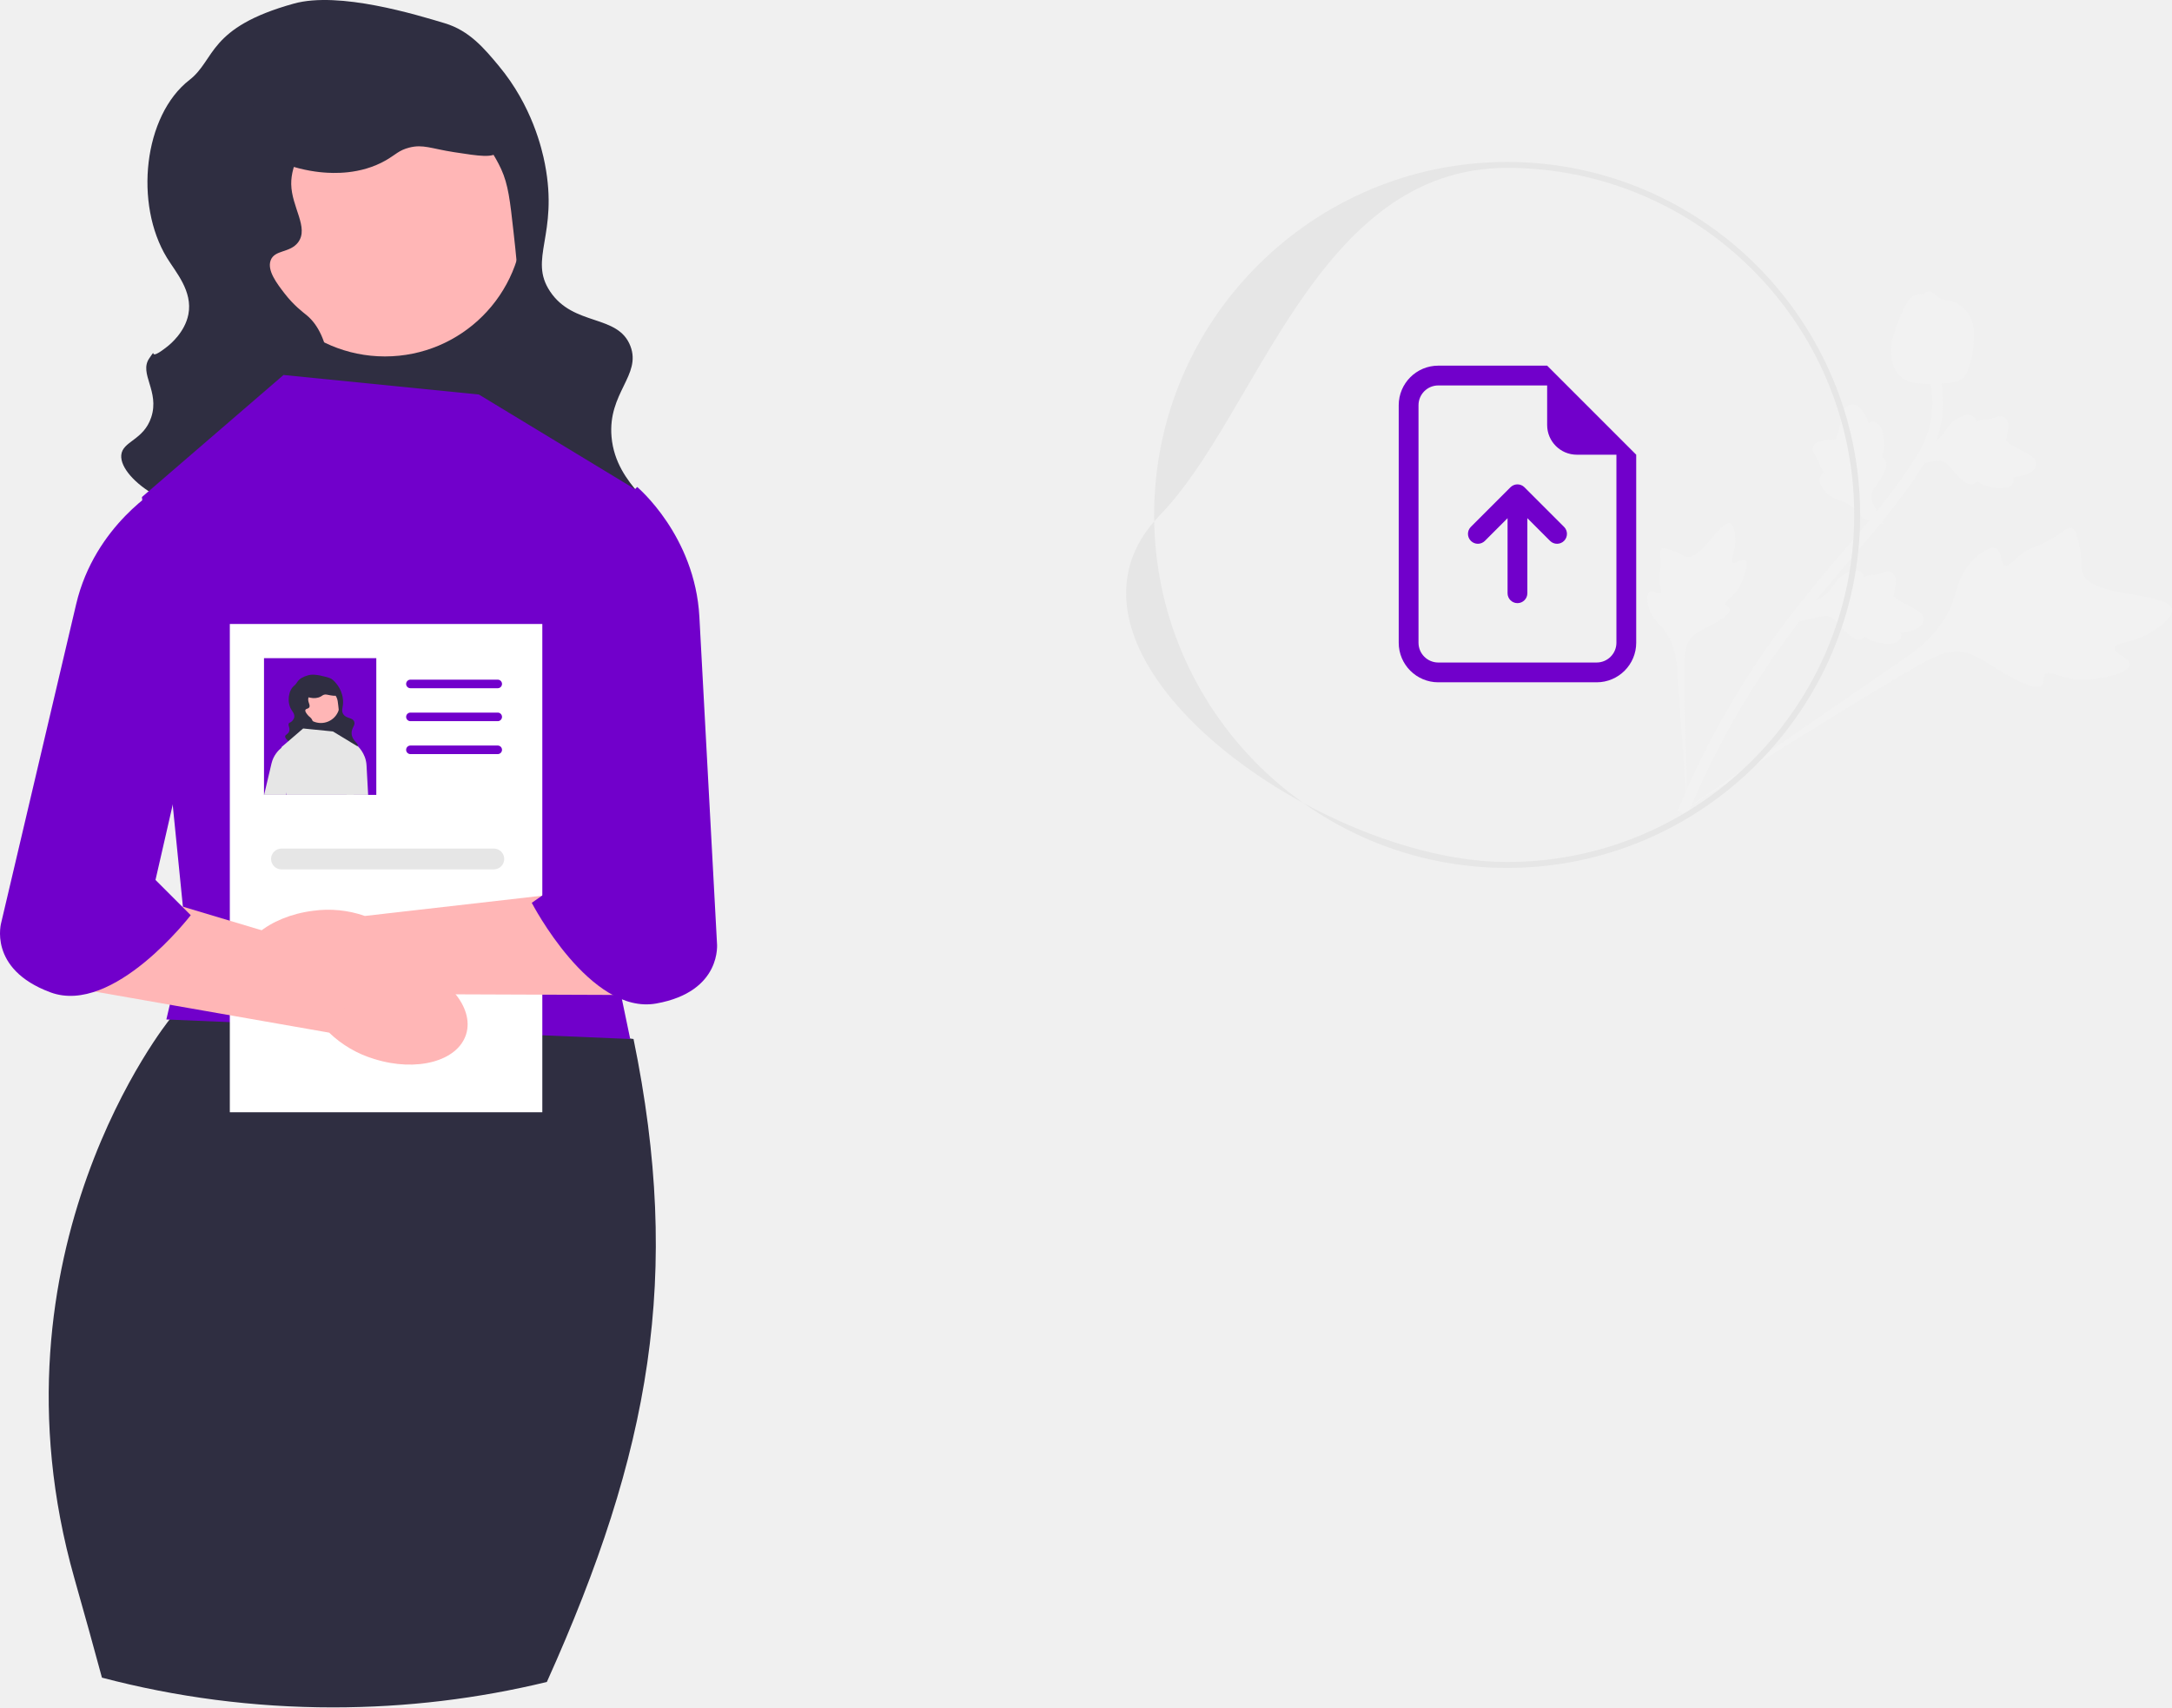
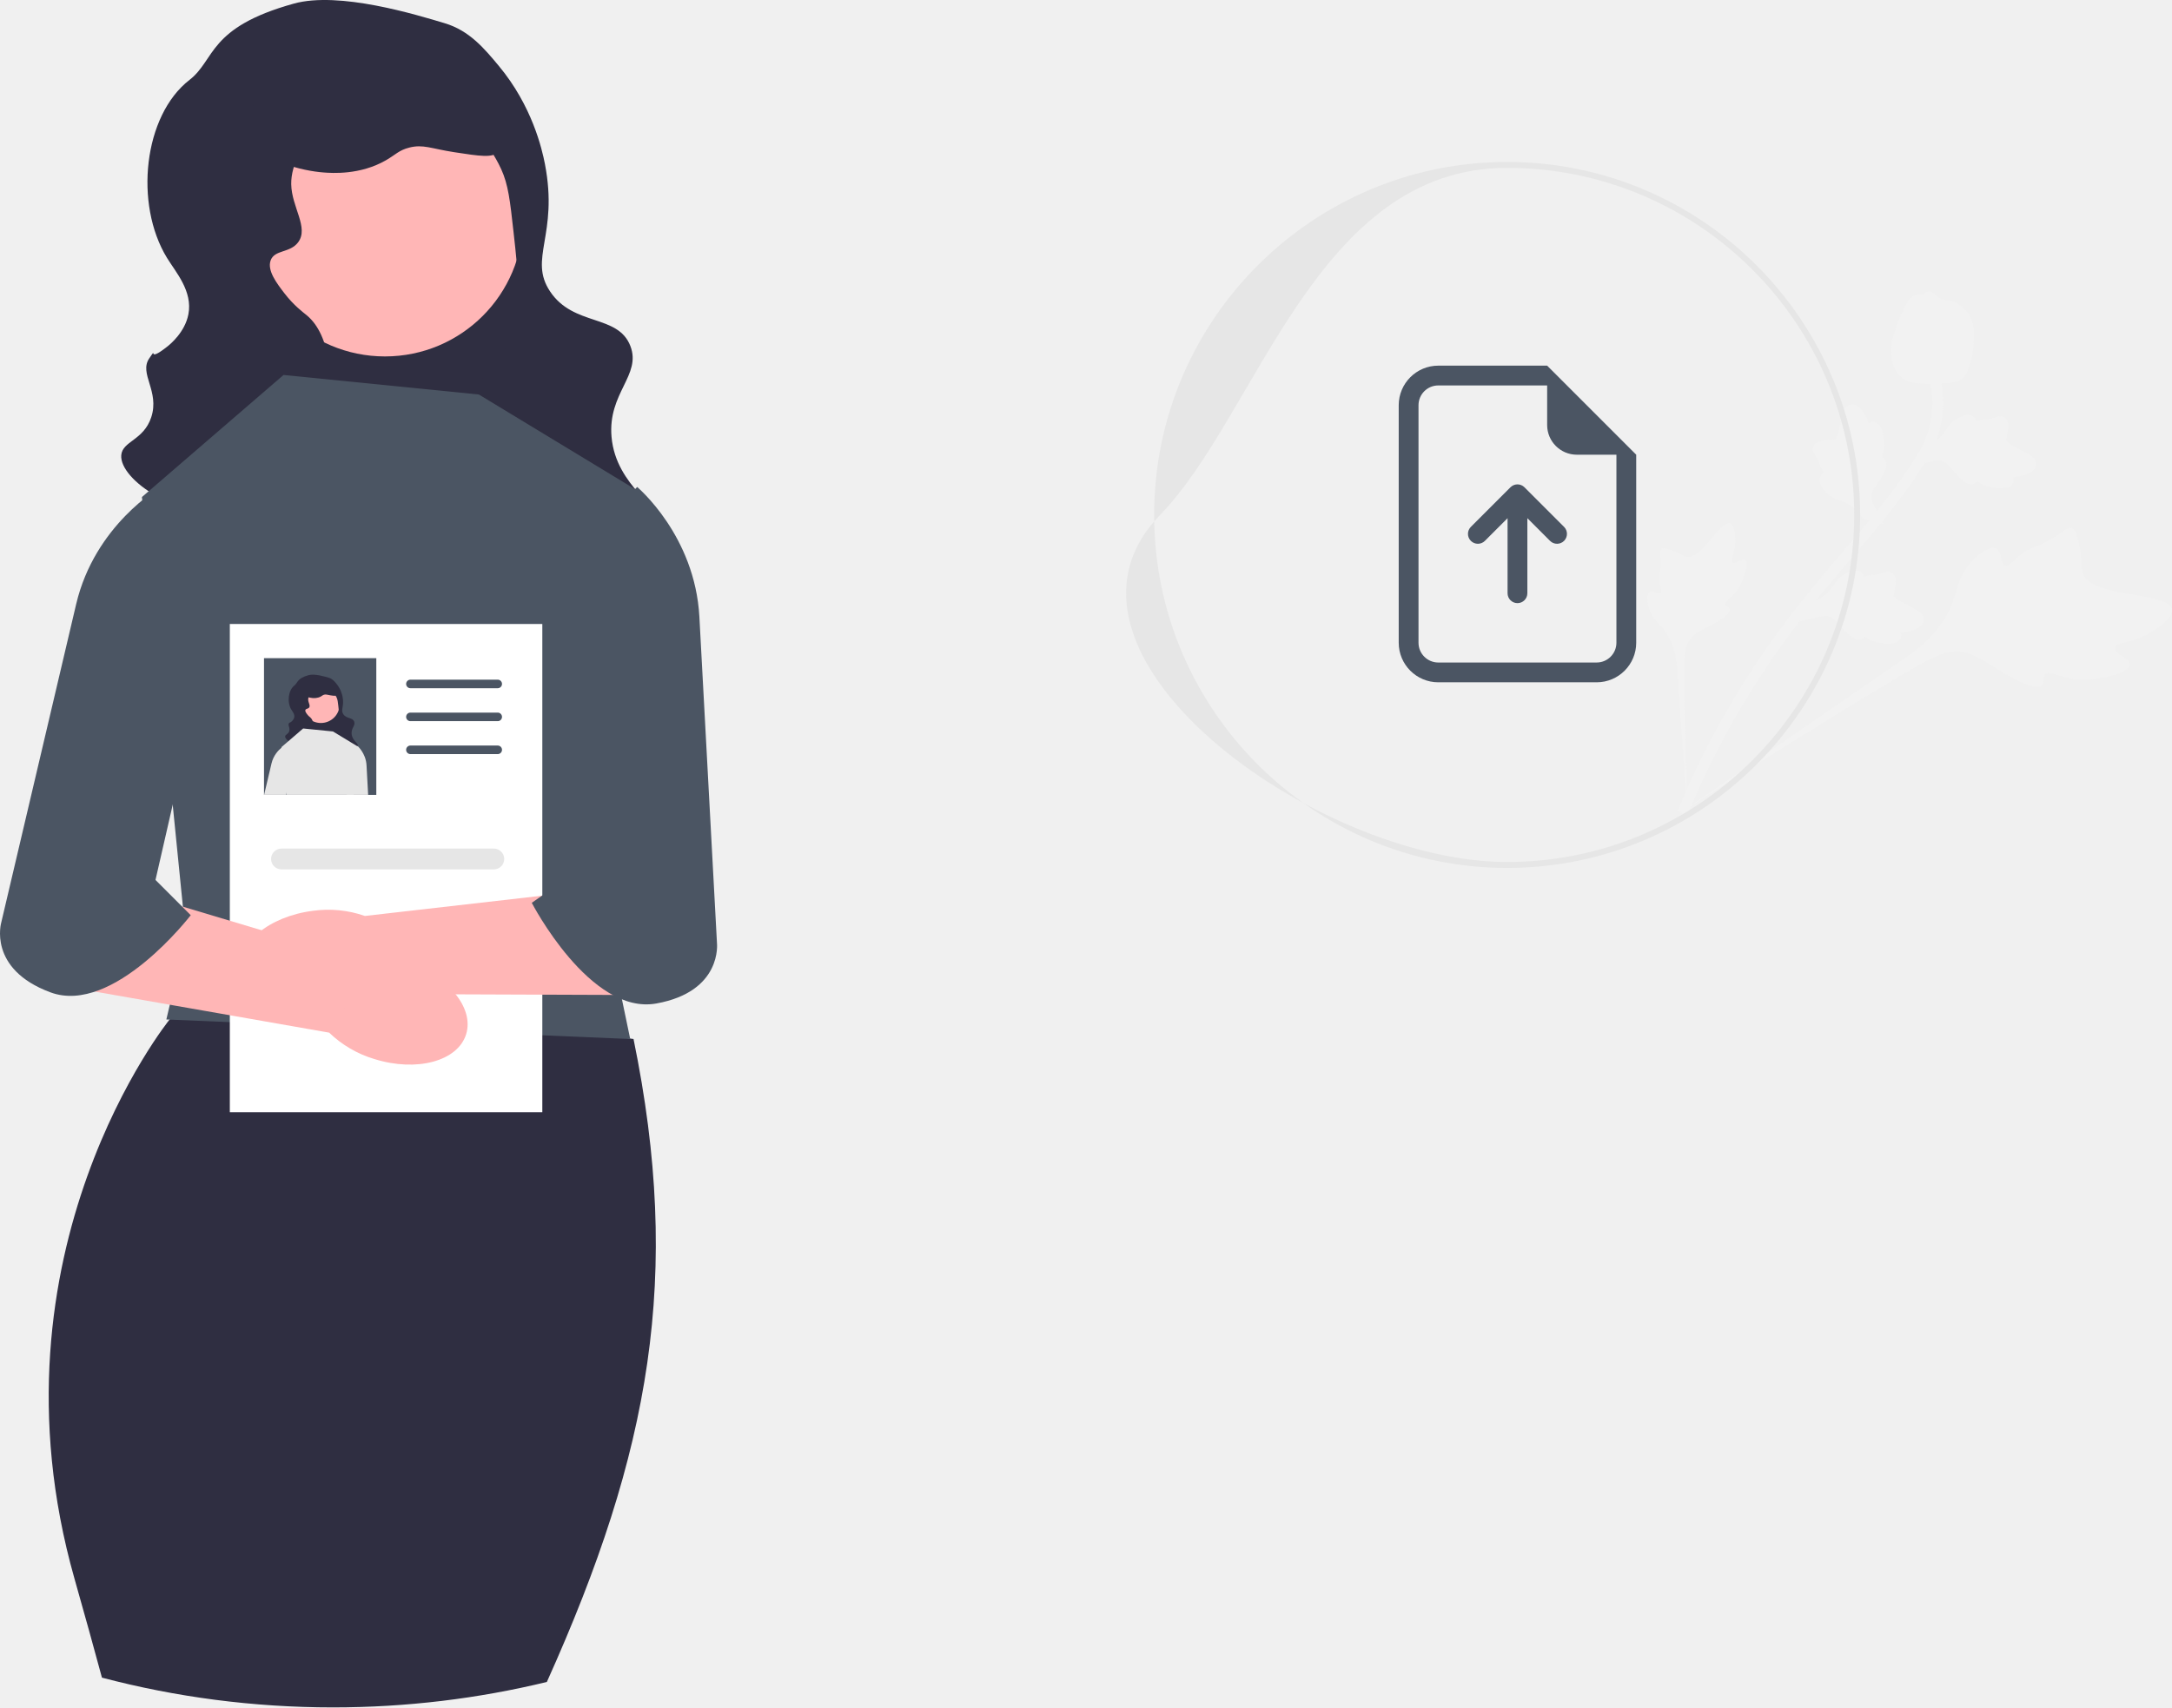
<svg xmlns="http://www.w3.org/2000/svg" width="732.198" height="575.594" viewBox="0 0 732.198 575.594">
  <g>
    <rect x="88.319" y="73.528" width="95.624" height="90.678" transform="translate(-12.96953 16.73948) rotate(-6.71736)" fill="#2f2e41" />
    <circle cx="129.773" cy="73.535" r="46.624" fill="#ffb6b6" />
    <path d="M99.033,1.22h0c-29.055,8.066-26.349,18.897-35.152,25.721-15.51,12.024-18.676,41.842-7.602,59.968,2.959,4.843,8.748,11.243,7.226,19.07-1.169,6.008-6.101,10.052-7.03,10.788-7.603,6.029-2.957-.625-6.164,4.046-3.54,5.156,3.574,11.013,.677,19.841-2.569,7.827-9.739,8.036-10.112,12.812-.641,8.223,19.481,22.235,38.722,18.68,17.131-3.165,28.237-19.271,30.913-33.522,1.793-9.547,1.168-25.531-7.132-32.362-1.164-.958-4.306-3.24-7.514-7.415-2.538-3.304-5.879-7.654-4.625-11.076,1.336-3.646,6.488-2.416,9.246-6.069,3.74-4.954-2.212-11.878-2.314-19.648-.172-13.157,16.403-30.959,36.211-30.826,22.471,.15,33.431,23.276,34.581,25.808,2.384,5.249,2.971,10.531,4.144,21.093,1.684,15.158,2.74,24.658-.862,34.963-5.181,14.822-14.063,14.332-15.311,25.044-1.946,16.702,18.132,30.88,20.424,32.456,16.986,11.684,40.719,13.003,43.921,6.447,2.886-5.907-13.629-12.623-15.126-29.76-1.297-14.851,10.147-20.773,6.353-30.63-4.177-10.85-19.132-6.501-27.067-18.393-7.407-11.1,2.908-18.957-1.739-42.957-.983-5.077-4.323-19.587-15.511-33.035-4.929-5.924-9.942-11.95-18.302-14.445-9.359-2.794-35.486-10.867-50.855-6.601l-0,0Z" fill="#2f2e41" />
    <path d="M84.207,44.469c2.395,9.998,18.206,13.173,24.852,13.674,2.815,.212,12.326,.928,21.093-4.144,3.24-1.875,4.327-3.353,7.801-4.239,4.703-1.199,7.324,.335,15.122,1.539,8.671,1.339,13.006,2.009,14.929-.098,3.143-3.444-.714-13.045-5.589-19.263-9.014-11.497-23.296-13.703-29.957-14.733-7.61-1.176-23.053-3.562-35.829,5.88-1.708,1.262-14.856,11.226-12.422,21.384h0Z" fill="#2f2e41" />
  </g>
  <g>
    <path d="M717.9,224.129c.216-2.364-5.309-3.663-5.003-5.728,.305-2.058,5.896-1.484,11.915-5.06,1.085-.645,7.925-4.709,7.351-7.905-1.088-6.059-27.856-3.672-30.227-12.506-.52-1.939,.079-4.624-1.337-10.712-.563-2.422-1.05-3.684-2.1-4.105-1.49-.598-2.812,1.019-6.568,3.361-5.633,3.512-6.616,2.343-10.674,5.461-3.012,2.315-4.053,4.175-5.327,3.762-1.804-.585-.885-4.687-2.941-5.747-2.097-1.082-5.876,1.734-8.211,4.201-4.381,4.629-4.945,9.366-6.473,13.672-1.66,4.679-5.235,11.035-13.862,17.453l-78.639,54.194c16.539-10.829,62.76-39.876,80.739-50.088,5.19-2.948,10.635-5.808,16.459-4.278,5.607,1.473,10.891,6.838,19.897,10.54,1.052,.432,3.995,1.598,5.366,.363,1.133-1.022,.159-2.754,1.203-3.723,1.4-1.3,4.288,.761,9.089,1.566,3.385,.567,6,.221,8.249-.077,.678-.09,10.807-1.494,11.094-4.64l-0-0-0,0Z" fill="#f2f2f2" />
    <path d="M588.305,188.847c-1.098-.788-3.329,1.549-4.255,.803-.922-.743,.973-3.322,.954-7.308-.003-.719-.024-5.249-1.759-5.889-3.288-1.214-9.839,12.612-14.86,11.227-1.102-.304-2.247-1.373-5.643-2.435-1.351-.422-2.111-.547-2.621-.154-.723,.559-.311,1.674-.246,4.194,.099,3.778-.759,3.923-.399,6.814,.267,2.146,.88,3.194,.309,3.7-.807,.717-2.556-.918-3.669-.215-1.136,.717-.844,3.384-.307,5.242,1.008,3.486,3.17,5.13,4.843,7.122,1.817,2.165,3.906,5.753,4.566,11.839l3.909,54.233c-.543-11.242-1.463-42.308-1.288-54.079,.051-3.398,.218-6.896,2.65-9.313,2.341-2.327,6.499-3.372,10.914-6.724,.516-.392,1.937-1.5,1.726-2.529-.174-.851-1.306-.873-1.48-1.665-.234-1.062,1.611-1.885,3.391-4.009,1.255-1.498,1.84-2.881,2.343-4.071,.152-.359,2.385-5.735,.923-6.784l-0,0-0,0Z" fill="#f2f2f2" />
    <path d="M606.598,209.551l3.6-6.365,.624-.228c2.888-1.055,5.057-2.557,6.45-4.464,.222-.303,.427-.618,.637-.938,.832-1.269,1.865-2.847,3.949-4.051,1.164-.669,4.08-2.059,5.759-.411,.456,.438,.671,.949,.765,1.433,.092-.037,.185-.074,.286-.114,1.235-.471,1.978-.518,2.693-.564,.55-.035,1.117-.071,2.176-.362,.465-.127,.848-.257,1.172-.365,.979-.327,2.202-.676,3.315,.15,1.159,.925,1.069,2.372,1.01,3.33-.104,1.709-.378,2.797-.56,3.519-.067,.263-.141,.56-.146,.665-.025,.848,3.503,2.591,4.827,3.254,2.981,1.481,5.56,2.762,5.294,5.126-.189,1.691-1.841,2.913-5.048,3.724-.999,.252-1.921,.326-2.702,.341,.238,.554,.336,1.209,.052,1.922h0c-.674,1.686-2.936,2.229-6.724,1.619-.942-.149-2.208-.354-3.671-1.071-.689-.338-1.259-.712-1.741-1.039-.207,.266-.485,.515-.872,.699-1.136,.543-2.459,.235-3.915-.974-1.619-1.306-2.773-2.63-3.792-3.796-.891-1.017-1.66-1.89-2.417-2.364-1.417-.861-3.225-.536-5.442-.022l-5.58,1.346-0-0,0-0Z" fill="#f2f2f2" />
    <path d="M635.022,176.708l-7.07-1.868-.379-.546c-1.753-2.526-3.756-4.243-5.954-5.107-.349-.137-.706-.257-1.069-.379-1.439-.483-3.227-1.082-4.92-2.792-.943-.956-3.027-3.424-1.859-5.467,.308-.552,.748-.89,1.192-1.104-.06-.08-.118-.161-.182-.248-.769-1.075-1.003-1.781-1.228-2.462-.174-.523-.352-1.062-.902-2.013-.241-.417-.464-.756-.65-1.041-.564-.864-1.213-1.959-.695-3.245,.601-1.355,2.023-1.636,2.965-1.822,1.68-.333,2.802-.344,3.546-.351,.272-.002,.578-.005,.681-.028,.827-.191,1.617-4.045,1.923-5.494,.676-3.259,1.262-6.078,3.615-6.421,1.684-.247,3.284,1.042,4.882,3.939,.497,.902,.802,1.775,1.015,2.527,.475-.371,1.084-.632,1.846-.538h0c1.802,.225,2.901,2.274,3.272,6.094,.095,.949,.217,2.226-.105,3.823-.152,.752-.369,1.398-.563,1.948,.31,.133,.621,.339,.897,.666,.813,.961,.851,2.319,.051,4.034-.852,1.898-1.841,3.349-2.71,4.631-.758,1.119-1.407,2.085-1.674,2.938-.473,1.589,.3,3.255,1.359,5.269l2.718,5.056-0-0-0,0Z" fill="#f2f2f2" />
    <path d="M644.513,157.148l3.6-6.365,.624-.228c2.888-1.055,5.057-2.557,6.45-4.464,.222-.303,.427-.618,.637-.938,.832-1.269,1.865-2.847,3.949-4.051,1.164-.669,4.08-2.059,5.759-.411,.456,.438,.671,.949,.765,1.433,.092-.037,.185-.074,.286-.114,1.235-.471,1.978-.518,2.693-.564,.55-.035,1.117-.071,2.176-.362,.465-.127,.848-.257,1.172-.365,.979-.327,2.202-.676,3.315,.15,1.159,.925,1.069,2.372,1.01,3.33-.104,1.709-.378,2.797-.56,3.519-.067,.263-.141,.56-.146,.665-.025,.848,3.503,2.591,4.827,3.254,2.981,1.481,5.56,2.762,5.294,5.126-.189,1.691-1.841,2.913-5.048,3.724-.999,.252-1.921,.326-2.702,.341,.238,.554,.336,1.209,.052,1.922h0c-.674,1.686-2.936,2.229-6.724,1.619-.942-.149-2.208-.354-3.671-1.071-.689-.338-1.259-.712-1.741-1.039-.207,.266-.485,.515-.872,.699-1.136,.543-2.459,.235-3.915-.974-1.619-1.306-2.773-2.63-3.792-3.796-.891-1.017-1.66-1.89-2.417-2.364-1.417-.861-3.225-.536-5.442-.022l-5.58,1.346-0-0,0-0Z" fill="#f2f2f2" />
    <path d="M567.846,275.798l-.674-1.666,.732-1.64-.732,1.64-1.558-.876c.074-.15,.218-.514,.448-1.08,1.261-3.099,5.094-12.531,12.586-26.333,5.23-9.635,11.134-19.158,17.552-28.31,6.428-9.166,11.825-15.721,16.162-20.991,3.272-3.974,6.455-7.709,9.558-11.346,8.287-9.718,16.114-18.899,23.34-30.104,1.614-2.501,4.972-7.707,5.903-15.16,.539-4.322,.187-8.762-1.052-13.192l3.464-.968c1.364,4.894,1.752,9.809,1.153,14.608-1.032,8.263-4.69,13.936-6.448,16.662-7.354,11.403-15.257,20.671-23.625,30.482-3.09,3.624-6.261,7.342-9.519,11.3-4.297,5.22-9.646,11.719-15.992,20.767-6.343,9.042-12.174,18.449-17.339,27.961-7.396,13.629-11.172,22.921-12.412,25.973-.663,1.629-.802,1.971-1.546,2.269v-0Z" fill="#f2f2f2" />
    <path d="M641.423,127.505c-.119-.086-.238-.177-.354-.274-2.382-1.927-3.604-5.072-3.634-9.347-.011-2.009,.582-3.863,1.763-7.561,.181-.571,1.133-3.442,3.01-6.983,1.226-2.314,1.898-3.166,2.877-3.64,1.087-.53,2.271-.592,3.407-.389,.165-.305,.402-.571,.735-.776,1.374-.855,2.578,.259,3.236,.852,.328,.307,.736,.692,1.24,1.019,.791,.516,1.367,.586,2.236,.695,.832,.104,1.867,.233,3.128,.804,2.493,1.115,3.864,3.043,4.317,3.678,2.39,3.327,2.171,6.898,1.917,11.033-.053,.828-.321,3.787-1.562,7.212-.895,2.471-1.636,3.321-2.302,3.87-1.364,1.131-2.786,1.315-6.205,1.518-3.574,.216-5.366,.323-6.738,.184-3.19-.329-5.194-.535-7.07-1.893l-0,0h-0Z" fill="#f2f2f2" />
  </g>
  <path d="M184.348,567.021c-23.12,5.608-47.273,8.573-72.114,8.573-26.907,0-53.014-3.476-77.867-10.028-2.71-10.028-5.786-21.132-9.272-33.414-31.282-110.281,32.093-188.47,32.093-188.47l15.636-12.337,140.742,18.922c16.38,79.854,5.719,139.109-29.217,216.754l0-0Z" fill="#2f2e41" />
-   <polygon points="161.422 132.995 95.581 126.411 47.847 167.562 62.661 315.704 56.077 343.686 212.449 350.27 204.219 310.766 215.741 165.916 161.422 132.995" fill="#7100CB" />
+   <polygon points="161.422 132.995 95.581 126.411 47.847 167.562 62.661 315.704 56.077 343.686 212.449 350.27 204.219 310.766 215.741 165.916 161.422 132.995" fill="#4b5563" />
  <rect x="77.475" y="210.358" width="105.345" height="164.602" fill="#fff" />
-   <path d="M167.789,232.013h-29.435c-.796,0-1.444-.648-1.444-1.444s.648-1.444,1.444-1.444h29.435c.796,0,1.444,.648,1.444,1.444s-.648,1.444-1.444,1.444Z" fill="#7100CB" />
-   <path d="M167.789,243.118h-29.435c-.796,0-1.444-.648-1.444-1.444s.648-1.444,1.444-1.444h29.435c.796,0,1.444,.648,1.444,1.444s-.648,1.444-1.444,1.444Z" fill="#7100CB" />
-   <path d="M167.789,254.223h-29.435c-.796,0-1.444-.648-1.444-1.444s.648-1.444,1.444-1.444h29.435c.796,0,1.444,.648,1.444,1.444s-.648,1.444-1.444,1.444Z" fill="#7100CB" />
+   <path d="M167.789,232.013h-29.435c-.796,0-1.444-.648-1.444-1.444s.648-1.444,1.444-1.444h29.435c.796,0,1.444,.648,1.444,1.444s-.648,1.444-1.444,1.444Z" fill="#4b5563" />
+   <path d="M167.789,243.118h-29.435c-.796,0-1.444-.648-1.444-1.444s.648-1.444,1.444-1.444h29.435c.796,0,1.444,.648,1.444,1.444s-.648,1.444-1.444,1.444Z" fill="#4b5563" />
+   <path d="M167.789,254.223h-29.435c-.796,0-1.444-.648-1.444-1.444s.648-1.444,1.444-1.444h29.435c.796,0,1.444,.648,1.444,1.444s-.648,1.444-1.444,1.444Z" fill="#4b5563" />
  <path d="M166.467,293.089H94.891c-1.936,0-3.511-1.575-3.511-3.511s1.575-3.511,3.511-3.511h71.577c1.936,0,3.511,1.575,3.511,3.511s-1.575,3.511-3.511,3.511Z" fill="#e6e6e6" />
  <path id="b-148" d="M126.201,357.02c14.241,4.463,28.088,.733,30.927-8.331s-6.404-20.027-20.651-24.49c-5.667-1.861-11.697-2.338-17.585-1.39l-60.58-18.15-38.447,27.505,91.097,15.961c4.296,4.14,9.522,7.19,15.239,8.896Z" fill="#ffb6b6" />
-   <path d="M54.051,164.27s-22.072,12.613-28.378,39.414L.448,310.891s-4.73,15.766,16.554,23.649c21.284,7.883,47.297-26.013,47.297-26.013l-11.88-11.88,22.916-100.056-21.284-32.32v-0Z" fill="#7100CB" />
+   <path d="M54.051,164.27s-22.072,12.613-28.378,39.414L.448,310.891s-4.73,15.766,16.554,23.649c21.284,7.883,47.297-26.013,47.297-26.013l-11.88-11.88,22.916-100.056-21.284-32.32v-0Z" fill="#4b5563" />
  <path id="c-149" d="M109.781,341.175c-14.805,1.883-27.778-4.23-28.974-13.653-1.197-9.422,9.835-18.584,24.646-20.466,5.906-.833,11.926-.239,17.555,1.732l62.831-7.185,32.996,33.852-92.484-.351c-4.959,3.317-10.641,5.399-16.569,6.07Z" fill="#ffb6b6" />
-   <path d="M214.784,164.164s19.503,16.306,20.985,43.8l5.929,109.975s1.876,16.353-20.464,20.36-41.97-33.945-41.97-33.945l13.789-9.599-4.916-102.529,26.649-28.061h0Z" fill="#7100CB" />
-   <rect x="88.997" y="221.881" width="37.859" height="46.089" fill="#7100CB" />
+   <path d="M214.784,164.164s19.503,16.306,20.985,43.8l5.929,109.975s1.876,16.353-20.464,20.36-41.97-33.945-41.97-33.945l13.789-9.599-4.916-102.529,26.649-28.061h0Z" fill="#4b5563" />
+   <rect x="88.997" y="221.881" width="37.859" height="46.089" fill="#4b5563" />
  <path d="M99.104,256.282l-2.601,11.391-.066,.296h-7.407c.889-3.753,1.992-8.395,2.502-10.617,.642-2.699,2.321-4.444,3.391-5.317,.543-.477,.938-.691,.938-.691l3.243,4.938h-0Z" fill="#e6e6e6" />
  <path d="M124.107,267.969h-7.21l-.593-12.362,3.95-4.164,.115-.115s2.979,2.485,3.193,6.683c.115,2.09,.346,6.288,.543,9.958Z" fill="#e6e6e6" />
  <path d="M508.068,292.594c-65.617,0-119-53.383-119-119s53.383-119,119-119,119,53.383,119,119-53.383,119-119,119Zm0-236c-64.514,0-84,83-117,117-44.932,46.294,52.486,117,117,117s117-52.486,117-117-52.486-117-117-117Z" fill="#e6e6e6" />
-   <path d="M514.884,199.993c0,1.842-1.494,3.336-3.336,3.336s-3.336-1.494-3.336-3.336v-25.306l-7.646,7.653c-1.304,1.304-3.419,1.304-4.724,0s-1.304-3.419,0-4.724l13.344-13.344c1.301-1.304,3.413-1.307,4.718-.006l.006,.006,13.344,13.344c1.304,1.304,1.304,3.419,0,4.724s-3.419,1.304-4.724,0l-7.646-7.653v25.306Z" fill="#7100CB" />
-   <path d="M551.58,216.673v-63.383l-30.023-30.023h-36.695c-7.37,0-13.344,5.974-13.344,13.344v80.062c0,7.37,5.974,13.344,13.344,13.344h53.375c7.37,0,13.344-5.974,13.344-13.344Zm-30.023-73.391c0,5.527,4.481,10.008,10.008,10.008h13.344v63.383c0,3.685-2.987,6.672-6.672,6.672h-53.375c-3.685,0-6.672-2.987-6.672-6.672v-80.062c0-3.685,2.987-6.672,6.672-6.672h36.695v13.344Z" fill="#7100CB" />
+   <path d="M514.884,199.993c0,1.842-1.494,3.336-3.336,3.336s-3.336-1.494-3.336-3.336v-25.306l-7.646,7.653c-1.304,1.304-3.419,1.304-4.724,0s-1.304-3.419,0-4.724l13.344-13.344c1.301-1.304,3.413-1.307,4.718-.006l.006,.006,13.344,13.344c1.304,1.304,1.304,3.419,0,4.724s-3.419,1.304-4.724,0l-7.646-7.653v25.306Z" fill="#4b5563" />
+   <path d="M551.58,216.673v-63.383l-30.023-30.023h-36.695c-7.37,0-13.344,5.974-13.344,13.344v80.062c0,7.37,5.974,13.344,13.344,13.344h53.375c7.37,0,13.344-5.974,13.344-13.344Zm-30.023-73.391c0,5.527,4.481,10.008,10.008,10.008h13.344v63.383c0,3.685-2.987,6.672-6.672,6.672h-53.375c-3.685,0-6.672-2.987-6.672-6.672v-80.062c0-3.685,2.987-6.672,6.672-6.672h36.695v13.344Z" fill="#4b5563" />
  <g>
    <rect x="102.556" y="237.413" width="12.966" height="12.295" transform="translate(-27.74113 14.42648) rotate(-6.71736)" fill="#2f2e41" />
    <circle cx="108.177" cy="237.414" r="6.322" fill="#ffb6b6" />
    <path d="M104.009,227.608h0c-3.94,1.094-3.573,2.562-4.766,3.488-2.103,1.63-2.532,5.674-1.031,8.131,.401,.657,1.186,1.525,.98,2.586-.158,.815-.827,1.363-.953,1.463-1.031,.817-.401-.085-.836,.549-.48,.699,.485,1.493,.092,2.69-.348,1.061-1.321,1.09-1.371,1.737-.087,1.115,2.642,3.015,5.251,2.533,2.323-.429,3.829-2.613,4.192-4.545,.243-1.294,.158-3.462-.967-4.388-.158-.13-.584-.439-1.019-1.006-.344-.448-.797-1.038-.627-1.502,.181-.494,.88-.328,1.254-.823,.507-.672-.3-1.611-.314-2.664-.023-1.784,2.224-4.198,4.91-4.18,3.047,.02,4.533,3.156,4.689,3.499,.323,.712,.403,1.428,.562,2.86,.228,2.055,.371,3.344-.117,4.741-.702,2.01-1.907,1.943-2.076,3.396-.264,2.265,2.459,4.187,2.769,4.401,2.303,1.584,5.521,1.763,5.956,.874,.391-.801-1.848-1.712-2.051-4.035-.176-2.014,1.376-2.817,.861-4.153-.566-1.471-2.594-.882-3.67-2.494-1.004-1.505,.394-2.57-.236-5.825-.133-.688-.586-2.656-2.103-4.479-.668-.803-1.348-1.62-2.482-1.959-1.269-.379-4.812-1.474-6.896-.895l-0,0Z" fill="#2f2e41" />
    <path d="M101.999,233.472c.325,1.356,2.469,1.786,3.37,1.854,.382,.029,1.671,.126,2.86-.562,.439-.254,.587-.455,1.058-.575,.638-.163,.993,.045,2.05,.209,1.176,.182,1.764,.272,2.024-.013,.426-.467-.097-1.769-.758-2.612-1.222-1.559-3.159-1.858-4.062-1.998-1.032-.159-3.126-.483-4.858,.797-.232,.171-2.014,1.522-1.684,2.9h0Z" fill="#2f2e41" />
  </g>
  <polygon points="120.519 251.608 119.218 267.969 96.52 267.969 96.503 267.673 94.923 252.036 94.906 251.855 99.713 247.723 101.194 246.439 102.198 245.583 104.783 245.847 112.223 246.587 112.239 246.587 114.741 248.102 118.477 250.373 120.255 251.443 120.519 251.608" fill="#e6e6e6" />
</svg>
